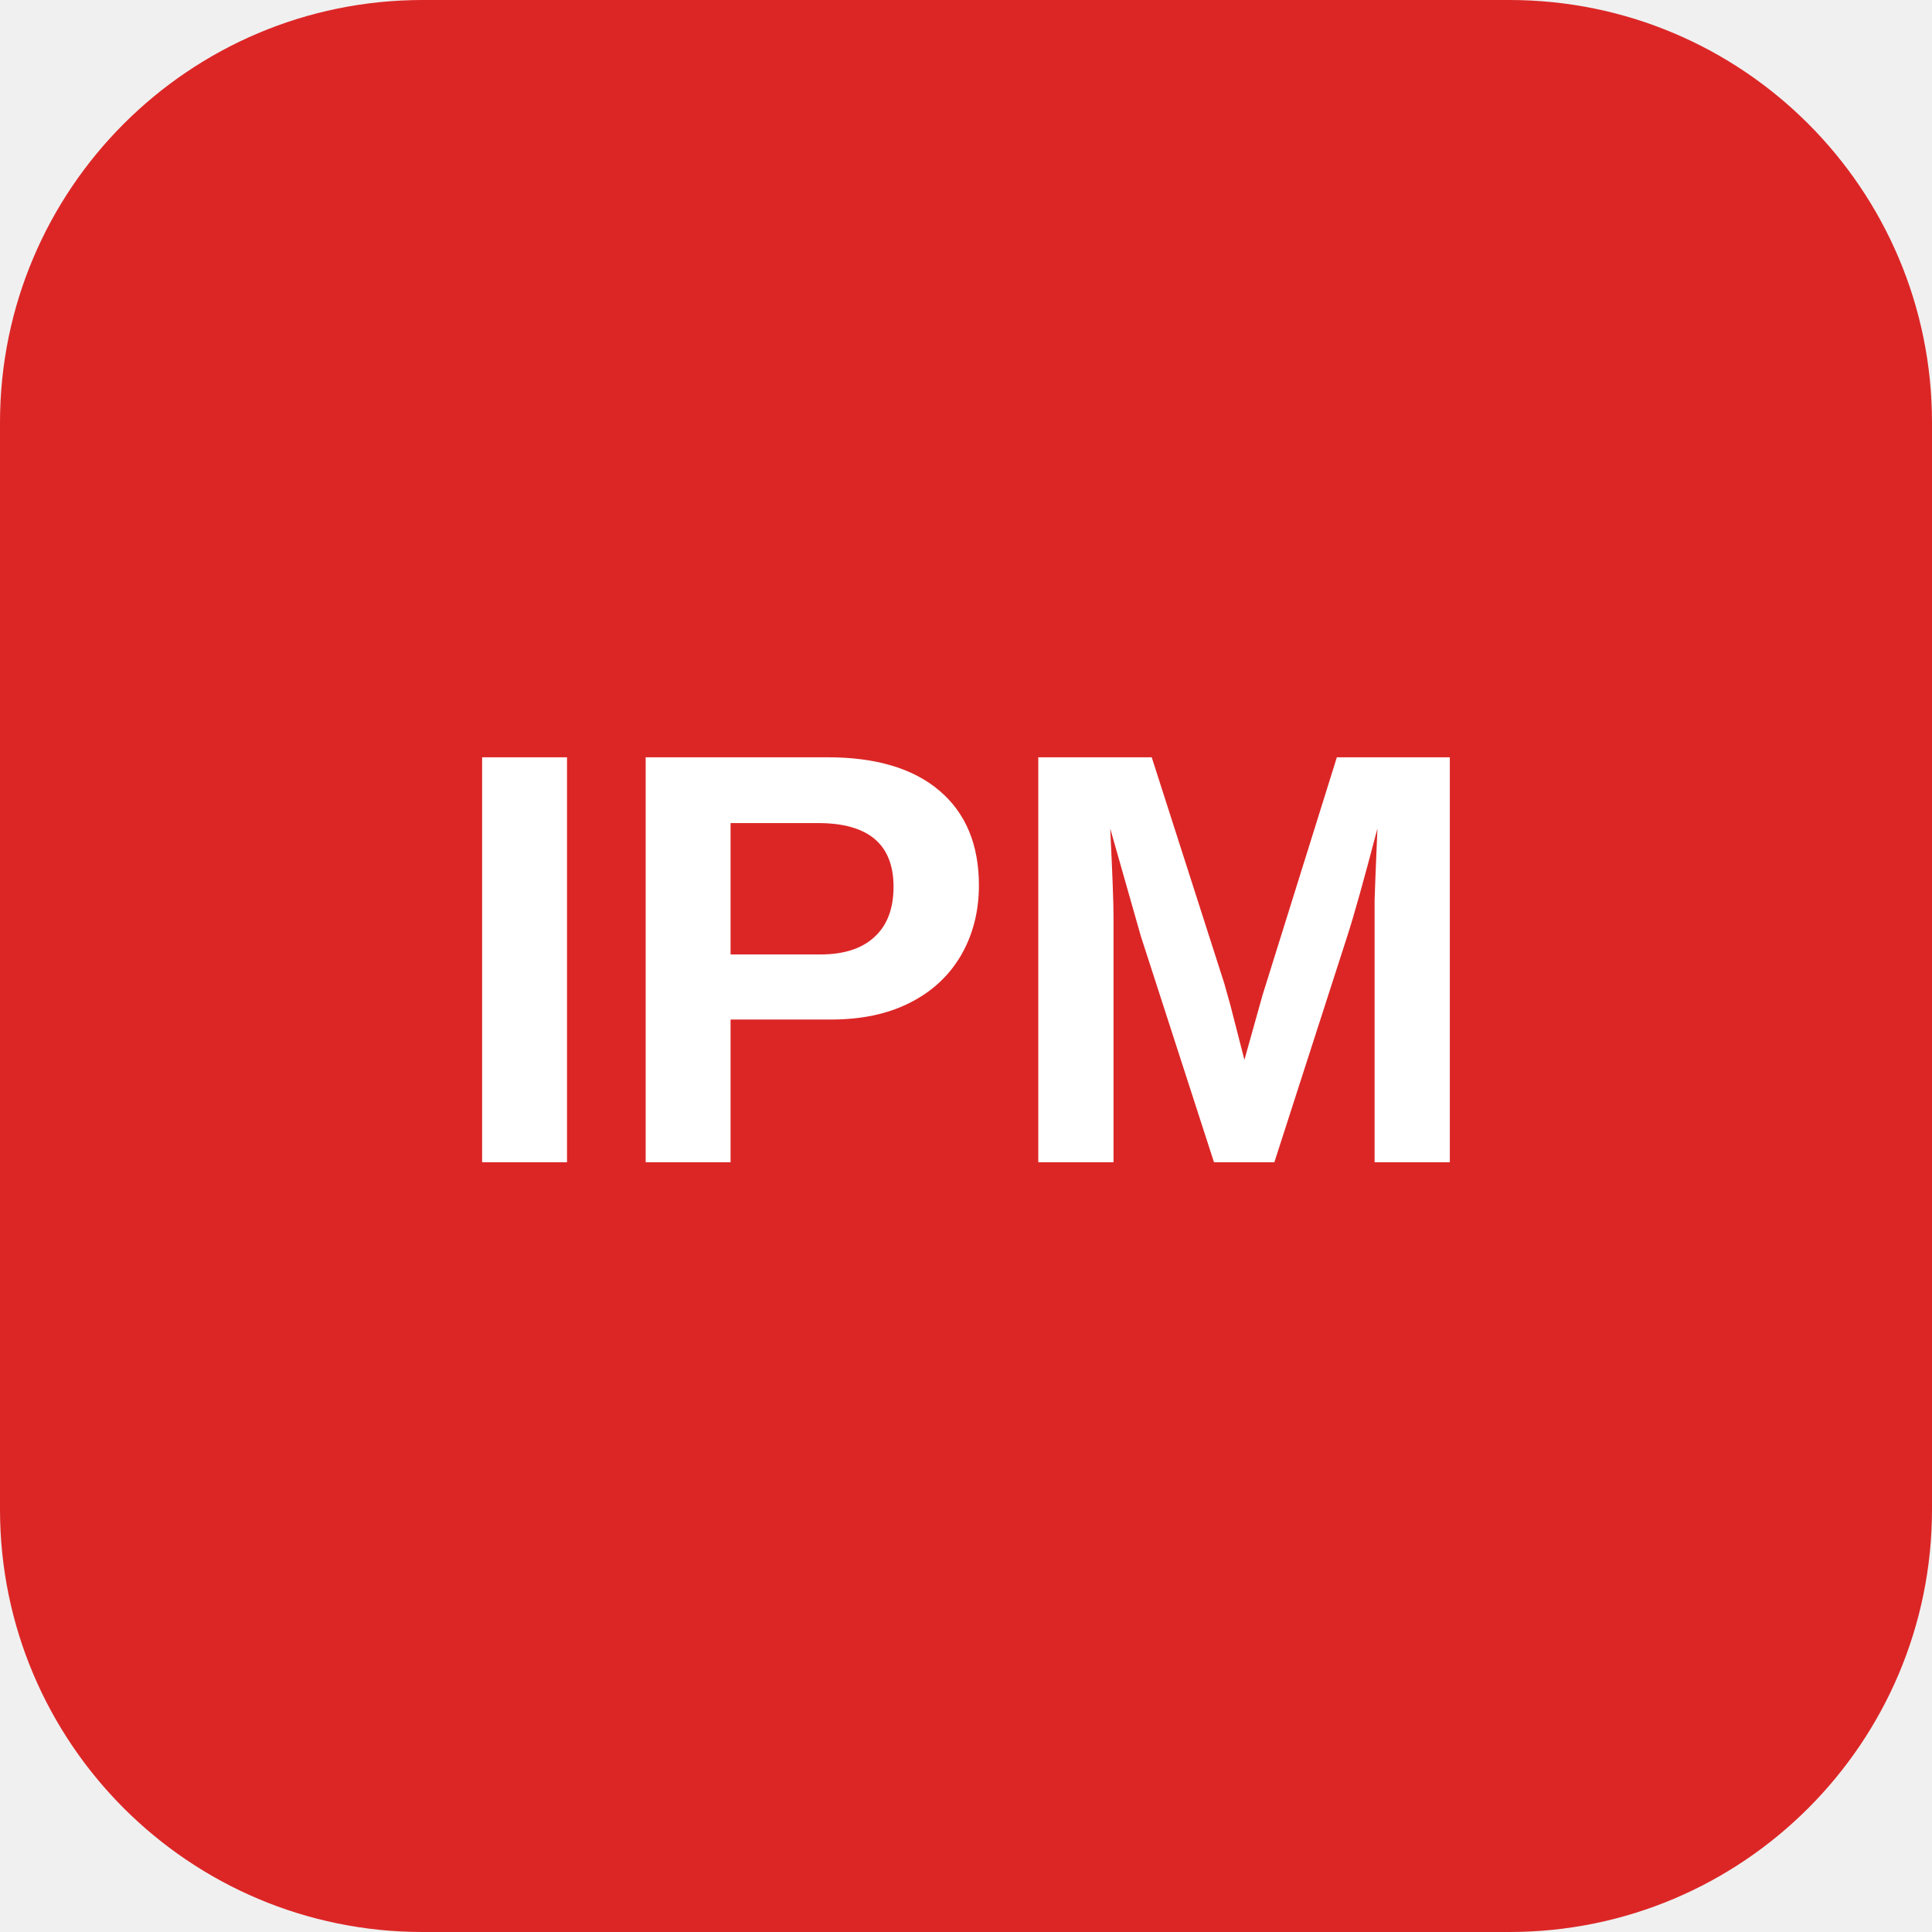
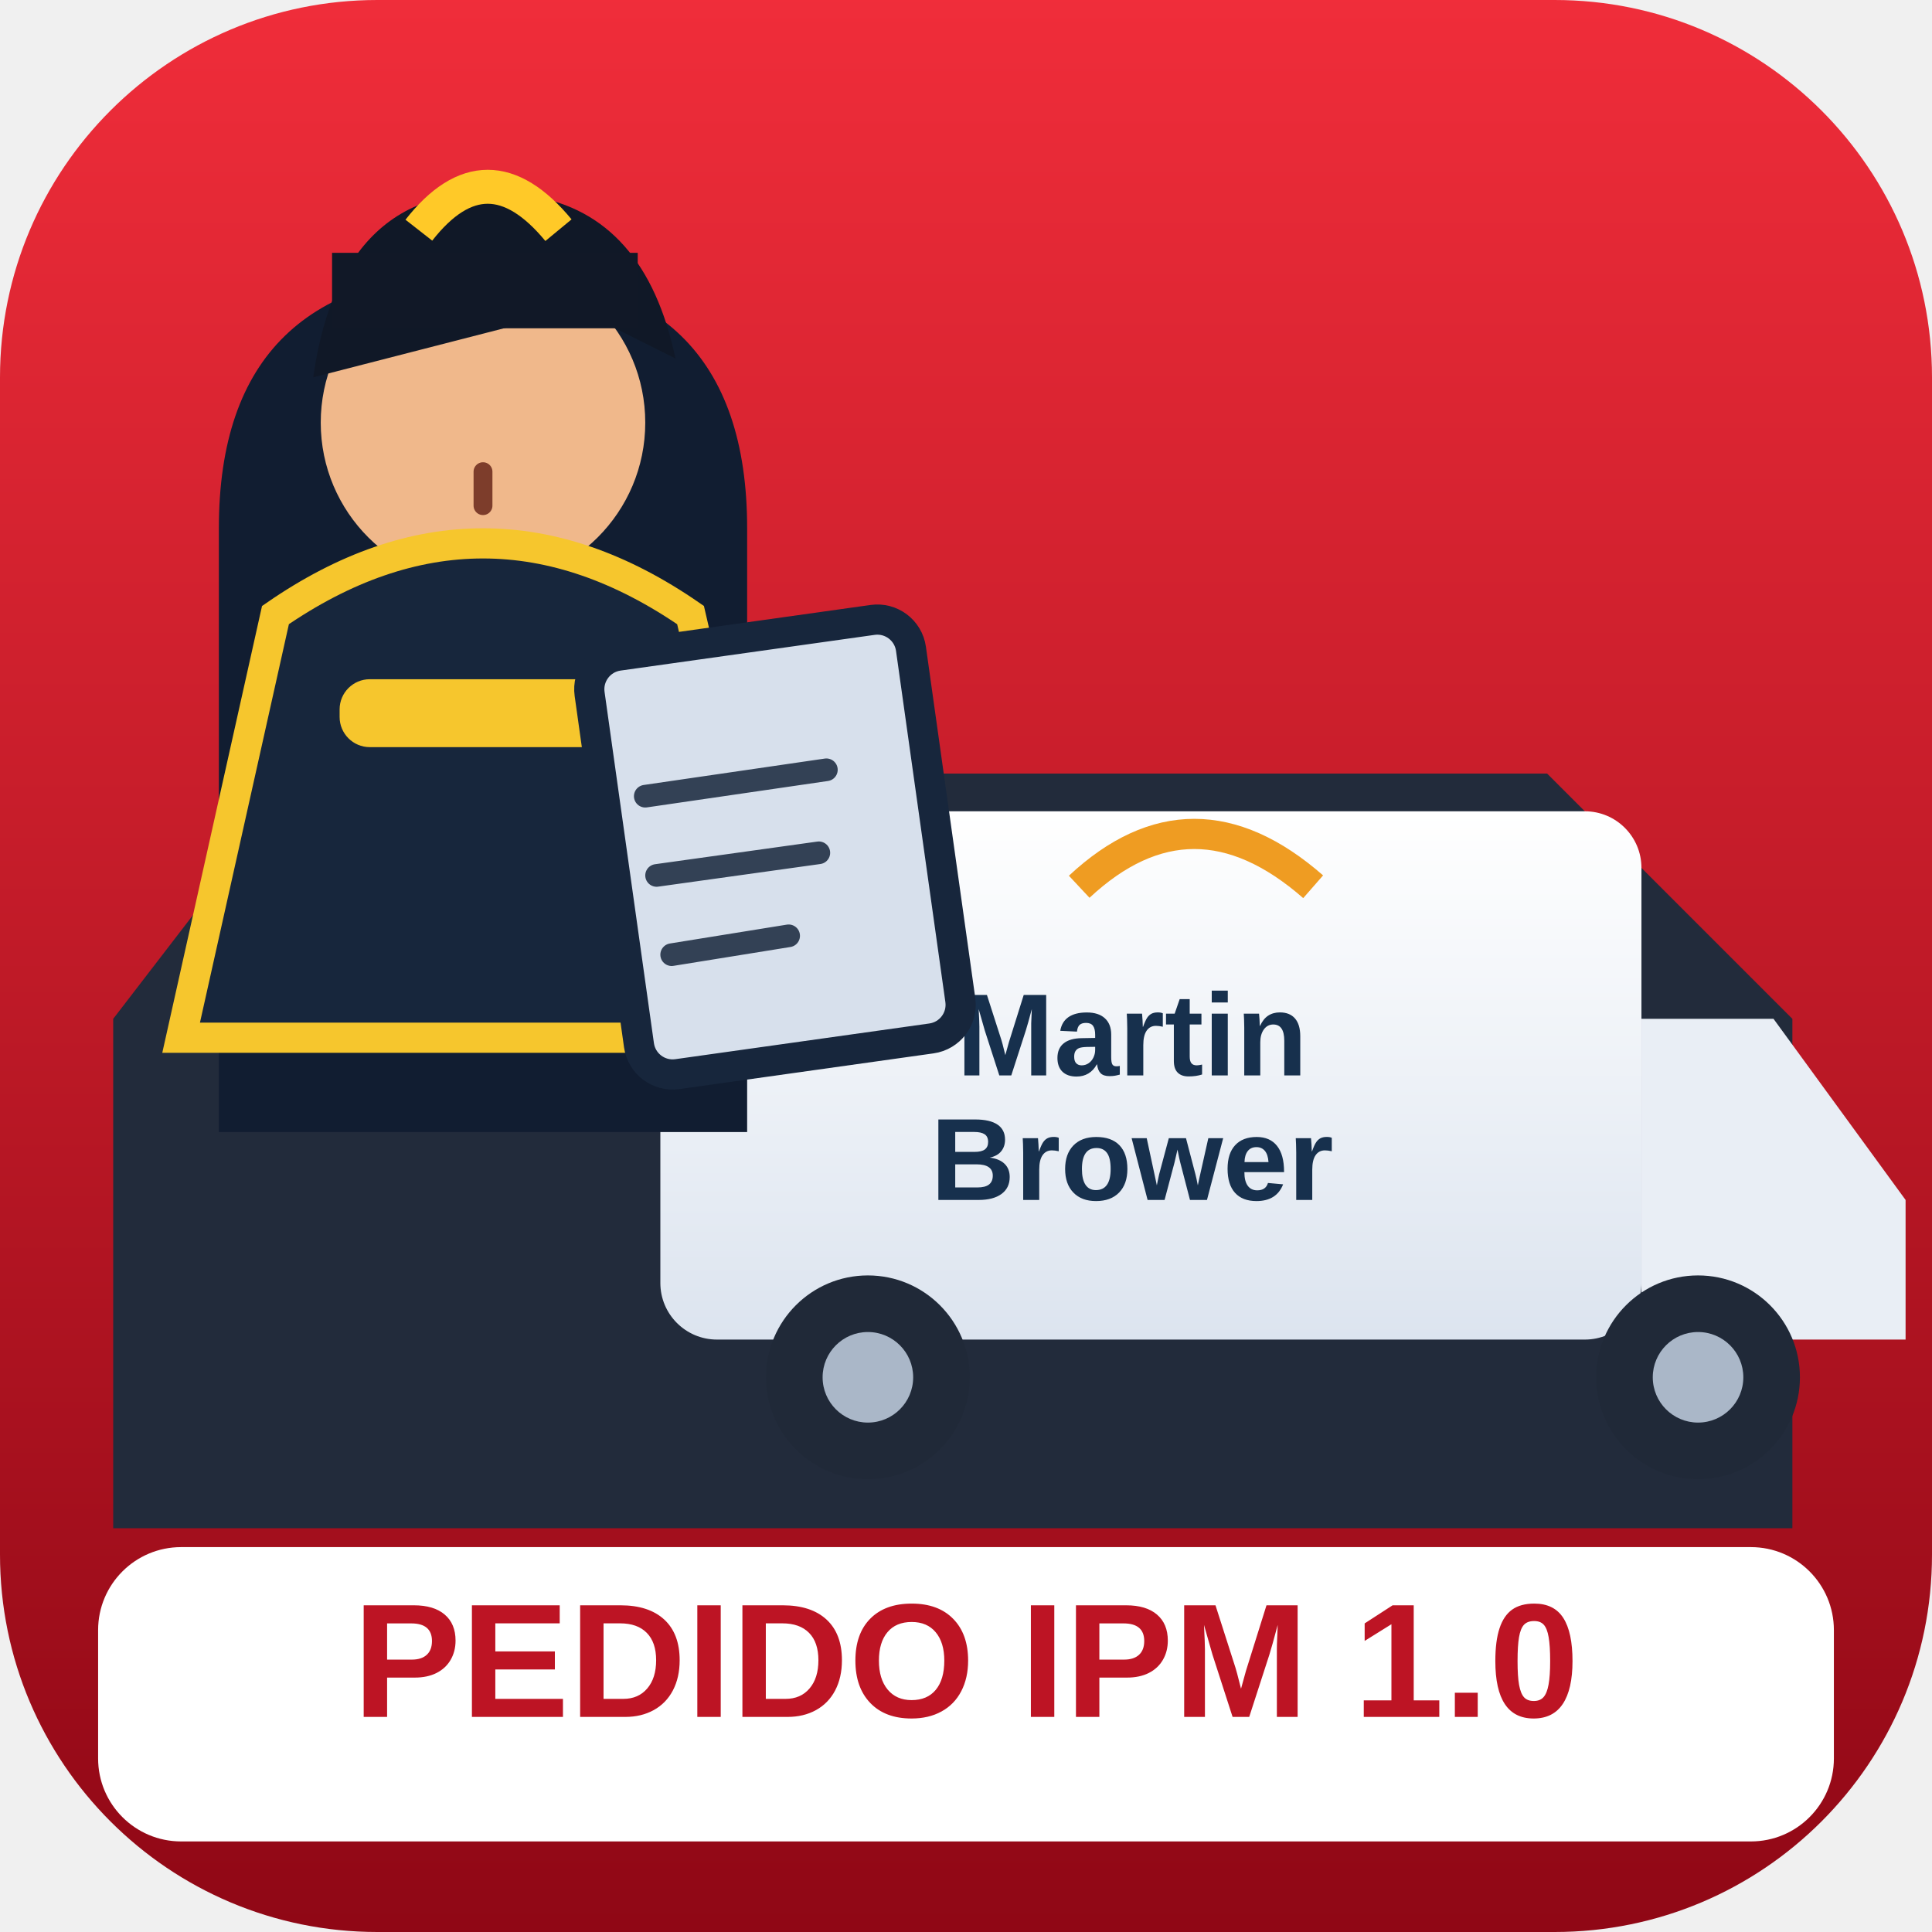
- <svg xmlns="http://www.w3.org/2000/svg" viewBox="0 0 128 128">
-   <rect width="128" height="128" rx="28" fill="#dc2626" />
-   <text x="64" y="77" font-family="Arial,sans-serif" font-size="39" font-weight="800" text-anchor="middle" fill="white">IPM</text>
+ <svg xmlns="http://www.w3.org/2000/svg" viewBox="0 0 512 512">
+   <defs>
+     <linearGradient id="bg" x2="0" y2="1">
+       <stop stop-color="#f02d3a" />
+       <stop offset="1" stop-color="#8f0715" />
+     </linearGradient>
+     <linearGradient id="truck" x2="0" y2="1">
+       <stop stop-color="#fff" />
+       <stop offset="1" stop-color="#dce4ef" />
+     </linearGradient>
+   </defs>
+   <rect width="512" height="512" rx="100" fill="url(#bg)" />
+   <path d="M30 270 80 205h330l65 65v135H30z" fill="#222b3b" />
+   <rect x="175" y="215" width="260" height="140" rx="15" fill="url(#truck)" />
+   <path d="M435 270h35l35 48v37h-70z" fill="#e9eef5" />
+   <circle cx="230" cy="365" r="27" fill="#202938" />
+   <circle cx="230" cy="365" r="12" fill="#aab7c8" />
+   <circle cx="450" cy="365" r="27" fill="#202938" />
+   <circle cx="450" cy="365" r="12" fill="#aab7c8" />
+   <text x="300" y="285" font-family="Arial" font-size="31" font-weight="800" text-anchor="middle" fill="#17304d">Martin</text>
+   <text x="300" y="318" font-family="Arial" font-size="31" font-weight="800" text-anchor="middle" fill="#17304d">Brower</text>
+   <path d="M286 235q30-28 62 0" fill="none" stroke="#ef9c22" stroke-width="8" />
+   <path d="M58 140q0-68 70-68t70 68v160H58z" fill="#111d31" />
+   <circle cx="128" cy="112" r="43" fill="#f0b88b" />
+   <path d="M83 100q8-56 58-48 30 5 38 43l-26-13-70 18" fill="#101827" />
+   <path d="M88 67h81v20H88z" fill="#111827" />
+   <path d="M111 61q18-23 37 0" fill="none" stroke="#ffc928" stroke-width="9" />
+   <path d="M73 163q55-38 110 0l26 112H48z" fill="#17263c" stroke="#f6c62d" stroke-width="8" />
+   <rect x="90" y="180" width="85" height="18" rx="8" fill="#f6c62d" />
+   <rect x="155" y="175" width="86" height="112" rx="9" fill="#d7e0ec" stroke="#17263c" stroke-width="8" transform="rotate(-8 155 175)" />
+   <path d="m171 211 48-7m-45 28 43-6m-39 27 31-5" stroke="#334155" stroke-width="6" stroke-linecap="round" />
+   <path d="M128 125v9" stroke="#7d3d2b" stroke-width="5" stroke-linecap="round" />
+   <rect x="26" y="410" width="460" height="78" rx="22" fill="#fff" />
+   <text x="256" y="455" font-family="Arial,sans-serif" font-size="43" font-weight="900" text-anchor="middle" fill="#bd1424">PEDIDO IPM 1.0</text>
</svg>
